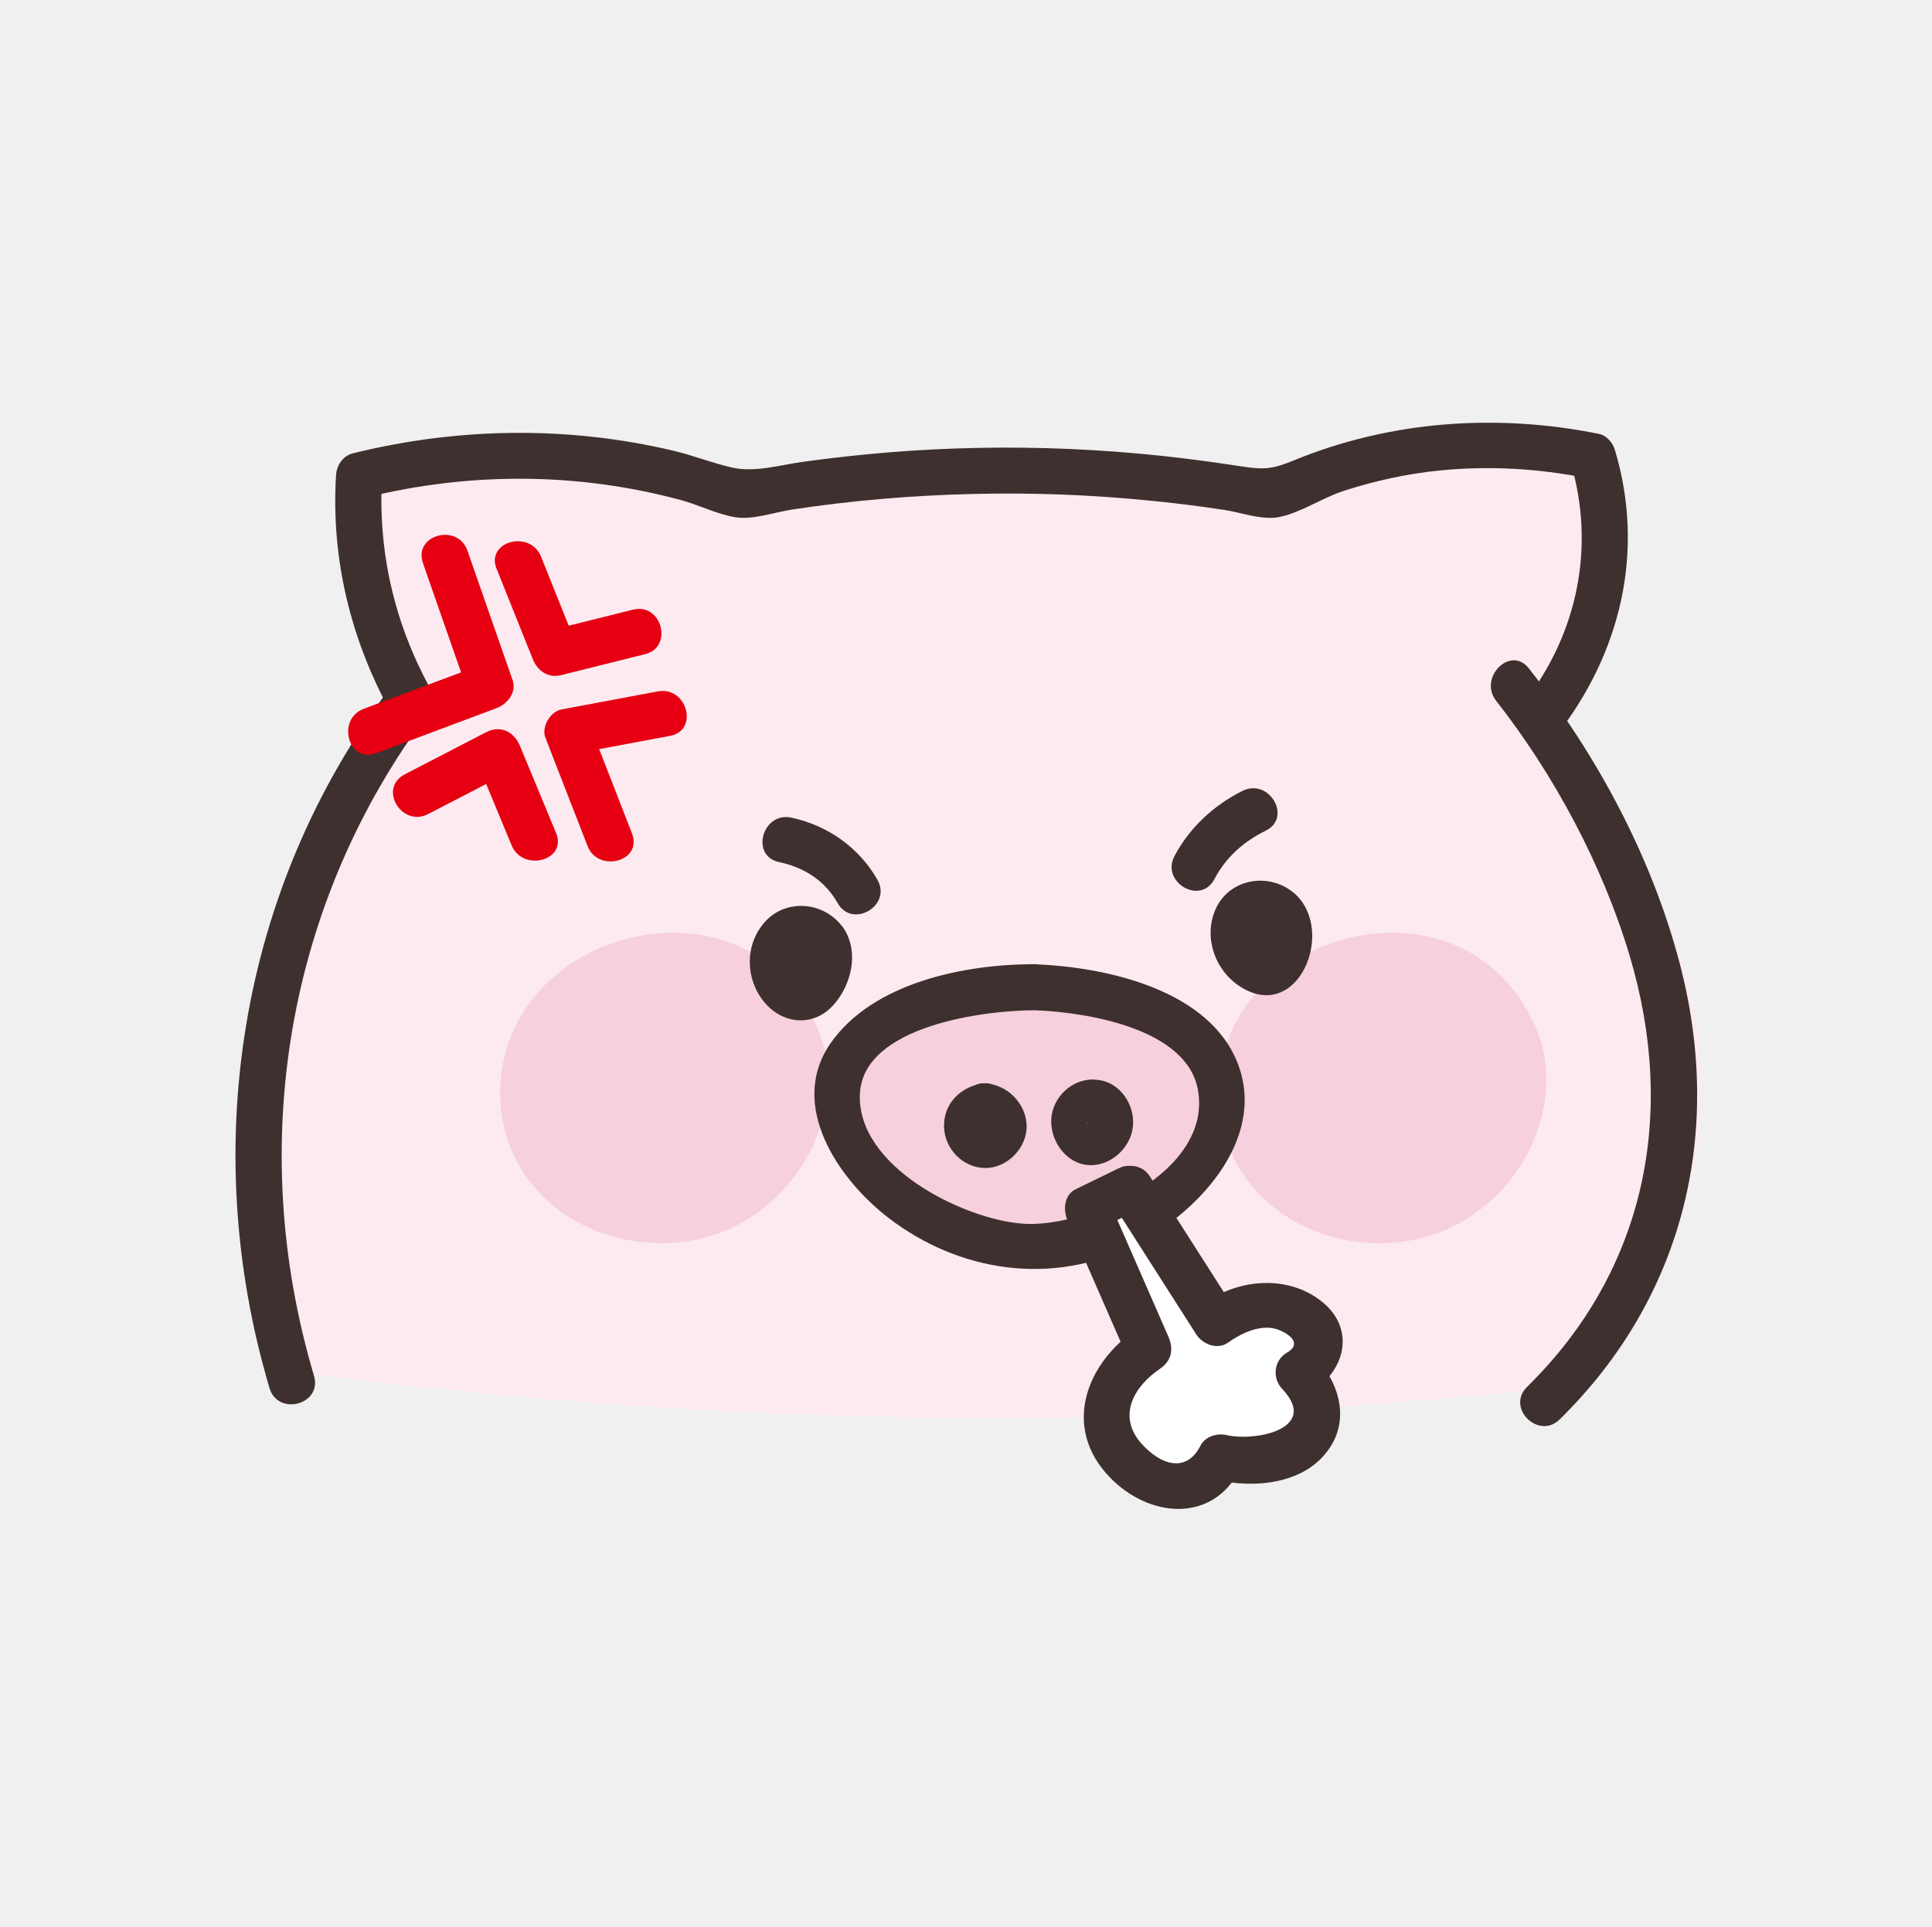
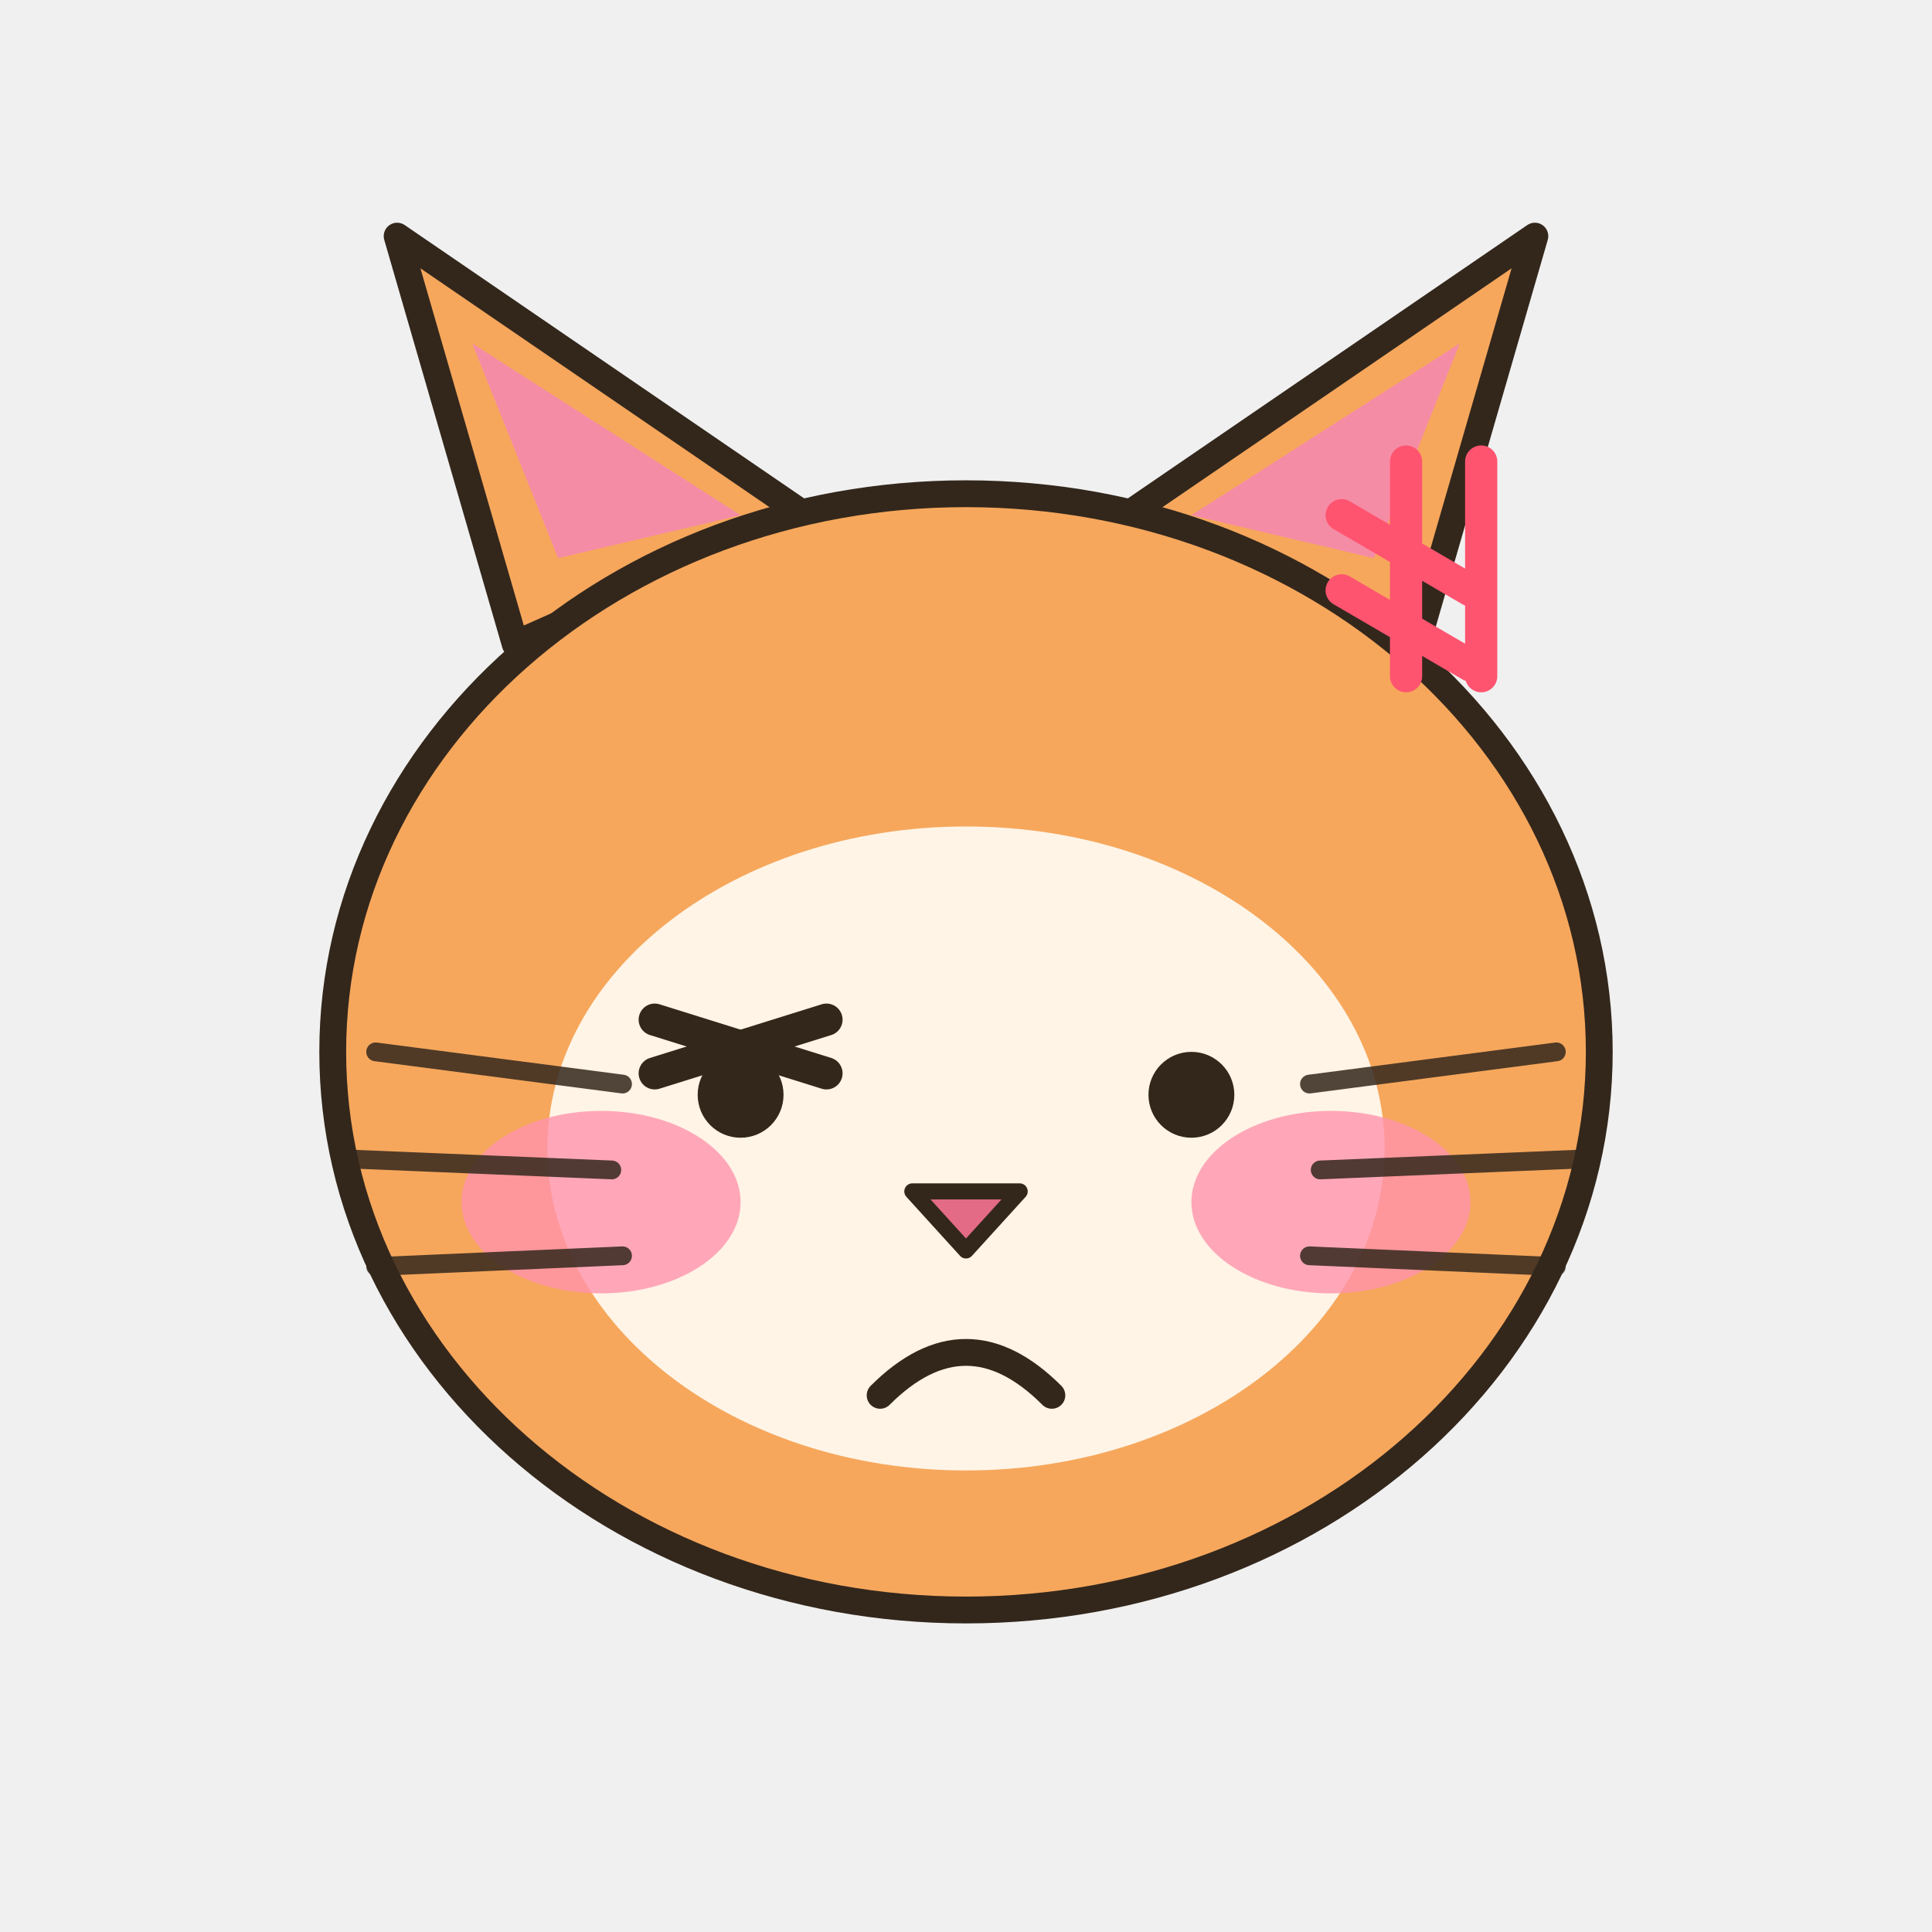
- <svg xmlns="http://www.w3.org/2000/svg" width="361" height="360" viewBox="0 0 361 360" fill="none">
-   <path d="M291.468 259.249C299.825 251.69 311.829 238.179 316.281 218.773C322.714 190.703 309.604 166.75 302.812 154.371C297.499 144.69 291.77 137.389 287.606 132.613C291.095 128.539 298.203 119.101 300.141 105.274C301.534 95.349 299.696 87.231 298.217 82.497C290.679 80.891 278.301 79.241 263.482 81.723C252.785 83.516 244.299 86.901 238.412 89.784C226.58 87.589 212.723 85.839 197.215 85.352C174.456 84.649 154.712 86.886 139.075 89.784C130.273 86.011 114.392 80.633 94.232 81.465C83.491 81.909 74.474 83.989 67.696 86.141C67.294 91.734 67.366 99.695 69.621 108.918C71.846 117.968 75.393 125.054 78.308 129.873C74.589 134.735 69.649 141.721 64.767 150.599C58.119 162.676 47.867 181.796 46.56 207.37C45.555 227.178 50.264 244.06 55.477 256.424C93.514 261.458 137.166 265.001 185.455 264.986C224.081 264.986 259.591 262.706 291.44 259.249H291.468Z" fill="#FCEAF0" />
-   <path d="M138.041 176.818C123.682 170.479 104.743 176.661 97.089 190.287C92.179 199.022 91.705 211.242 98.956 220.752C106.667 230.878 120.251 234.177 131.336 231.38C147.418 227.321 157.412 210.626 154.038 195.952C153.851 195.164 150.706 182.412 138.027 176.818H138.041Z" fill="#F7D0DD" />
-   <path d="M272.299 176.818C257.94 170.479 239 176.661 231.347 190.287C226.436 199.022 225.962 211.242 233.214 220.752C240.924 230.878 254.508 234.177 265.593 231.38C281.675 227.321 291.669 210.626 288.295 195.952C288.108 195.164 284.964 182.412 272.285 176.818H272.299Z" fill="#F7D0DD" />
-   <path d="M193.439 184.506C205.658 184.779 225.187 190.057 227.944 202.335C230.873 215.373 213.771 231.438 196.239 232.958C175.303 234.78 154.038 215.861 156.55 202.421C158.733 190.731 178.735 184.162 193.439 184.506Z" fill="#F7D0DD" />
-   <path d="M193.439 188.809C202.772 189.168 221.54 192.065 223.794 203.483C226.838 218.988 203.045 229.616 191.012 228.684C179.927 227.823 160.111 218.027 160.671 204.487C161.203 191.649 184.134 188.781 193.439 188.809C198.981 188.838 198.996 180.232 193.439 180.203C180.473 180.146 163.055 183.574 155.143 195.049C147.231 206.523 156.565 220.379 166.114 227.68C179.353 237.792 196.555 240.287 211.646 232.843C223.392 227.049 236.617 213.279 231.404 199.079C226.206 184.951 206.664 180.72 193.439 180.218C187.896 180.003 187.896 188.609 193.439 188.824V188.809Z" fill="#3E302E" />
-   <path d="M204.567 201.761C200.317 201.532 196.626 205.06 196.425 209.234C196.253 212.849 198.723 216.779 202.37 217.596C206.477 218.514 210.641 215.402 211.546 211.4C212.45 207.398 209.952 202.751 205.701 201.905C203.418 201.46 201.049 202.55 200.403 204.917C199.814 207.04 201.121 209.751 203.418 210.21C203.935 210.31 203.72 210.41 203.548 210.181C203.533 210.152 202.815 209.535 203.217 209.88C203.174 209.521 203.519 210.138 203.217 209.88C203.26 210.353 203.189 209.578 203.189 209.492C203.217 209.005 203.504 209.062 203.146 209.435C203.49 209.076 203.203 209.435 203.031 209.507C203.691 209.191 203.95 209.163 204.725 209.378C205.256 209.535 204.495 209.076 204.826 209.421C204.897 209.492 205.5 209.98 205.127 209.693C205.012 209.478 204.998 209.492 205.098 209.722C205.199 210.023 205.185 209.966 205.041 209.55C205.055 209.105 205.041 209.206 205.041 209.607C205.041 210.037 204.826 210.066 205.041 209.679C204.926 209.908 204.797 210.095 204.668 210.31C204.983 209.779 204.926 210.109 204.581 210.281C204.366 210.382 203.648 210.324 204.581 210.382C206.908 210.511 208.889 208.316 208.889 206.079C208.889 203.64 206.908 201.905 204.581 201.776L204.567 201.761Z" fill="#3E302E" />
-   <path d="M183.861 202.45C179.64 202.952 176.28 206.15 176.395 210.582C176.509 214.713 179.898 218.242 184.062 218.285C188.226 218.328 191.96 214.484 191.831 210.31C191.701 206.136 188.054 202.55 183.861 202.45C181.607 202.393 179.453 204.472 179.554 206.753C179.654 209.033 181.449 210.998 183.861 211.056C183.459 211.056 183.344 210.841 183.775 211.056C183.545 210.941 183.359 210.841 183.129 210.712L183.402 210.984C183.172 210.654 183.129 210.626 183.287 210.884C183.517 211.5 183.115 210.267 183.287 210.898C183.402 211.343 183.244 210.611 183.258 210.482C183.287 210.224 183.445 210.066 183.502 209.851C183.56 209.636 183.215 209.98 183.402 209.923C183.675 209.851 183.718 209.679 184.077 209.679C184.35 209.679 184.536 209.822 184.78 209.908C184.364 209.765 184.464 209.822 184.809 209.937C184.953 209.98 185.283 210.382 184.866 209.937C185.053 210.138 185.182 210.439 184.938 209.966C185.082 210.253 184.967 210.611 185.01 210.066C185.01 210.181 184.737 211.056 184.953 210.654C185.168 210.253 184.895 210.783 184.737 210.855C184.393 211.013 184.249 211.027 183.861 211.07C186.087 210.812 188.284 209.277 188.169 206.767C188.069 204.659 186.259 202.177 183.861 202.464V202.45Z" fill="#3E302E" />
-   <path fill-rule="evenodd" clip-rule="evenodd" d="M142.866 172.358C146.628 168.069 153.406 168.399 157.039 172.731L157.053 172.745C157.098 172.799 157.142 172.853 157.185 172.908C157.379 173.117 157.56 173.354 157.728 173.62C160.528 178.081 159.092 184.019 155.761 187.791C151.999 192.022 146.183 191.449 142.737 187.203C139.291 182.957 139.104 176.646 142.866 172.358Z" fill="#3E302E" />
-   <path fill-rule="evenodd" clip-rule="evenodd" d="M227.039 170.135C229.337 164.569 236.272 162.963 241.111 166.377L241.068 166.362C241.149 166.419 241.228 166.478 241.306 166.538C241.533 166.683 241.755 166.853 241.973 167.051C249.669 174.065 242.504 191.363 231.677 184.349C227.039 181.351 224.9 175.312 227.039 170.135Z" fill="#3E302E" />
-   <path d="M232.18 147.802C226.809 150.47 222.272 154.673 219.457 159.98C216.873 164.871 224.296 169.231 226.895 164.326C229.078 160.195 232.366 157.283 236.53 155.232C241.499 152.765 237.133 145.349 232.18 147.802Z" fill="#3E302E" />
-   <path d="M145.58 161.113C150.247 162.102 154.138 164.569 156.522 168.786C159.25 173.606 166.688 169.274 163.96 164.44C160.542 158.402 154.626 154.242 147.863 152.808C142.45 151.66 140.138 159.951 145.566 161.113H145.58Z" fill="#3E302E" />
-   <path d="M291.425 265.273C314.759 242.381 322.096 211.4 313.854 180.031C308.599 160.037 298.389 141.118 285.653 124.896C282.235 120.536 276.176 126.675 279.564 130.977C290.276 144.632 299.437 161.6 304.506 178.611C313.308 208.115 307.608 237.333 285.337 259.192C281.374 263.079 287.462 269.16 291.425 265.273Z" fill="#3E302E" />
-   <path d="M72.88 128.553C44.65 166.061 37.054 214.685 50.365 259.436C51.944 264.728 60.258 262.476 58.679 257.141C45.957 214.383 53.38 168.686 80.318 132.885C83.649 128.453 76.168 124.164 72.88 128.539V128.553Z" fill="#3E302E" />
-   <path d="M290.75 137.532C302.826 122.156 307.436 103.051 301.749 84.089C301.333 82.727 300.213 81.379 298.734 81.077C279.622 77.233 259.749 78.625 241.657 86.083C237.32 87.876 235.726 87.747 231.16 87.044C226.594 86.341 221.784 85.696 217.074 85.194C205.73 83.989 194.329 83.487 182.914 83.702C171.498 83.917 160.987 84.807 150.103 86.298C145.724 86.901 141.114 88.335 136.821 87.388C133.102 86.556 129.498 85.093 125.764 84.219C106.078 79.571 85.573 79.858 65.945 84.721C64.02 85.194 62.9 87.001 62.785 88.866C61.852 104.313 65.471 119.316 72.88 132.885C75.536 137.747 82.974 133.416 80.318 128.539C73.612 116.247 70.554 102.822 71.401 88.866L68.242 93.011C87.641 88.206 107.902 88.235 127.229 93.456C130.503 94.345 133.992 96.095 137.323 96.654C140.655 97.213 144.604 95.751 147.978 95.234C159.092 93.542 170.321 92.595 181.549 92.322C192.778 92.05 202.973 92.437 213.628 93.441C218.725 93.915 223.823 94.531 228.891 95.32C232.022 95.808 235.841 97.242 238.957 96.64C242.949 95.879 247.127 93.011 251.047 91.749C256.848 89.87 262.865 88.55 268.939 87.933C278.143 87.015 287.405 87.532 296.465 89.353L293.45 86.341C298.174 102.105 294.8 118.513 284.662 131.408C281.273 135.711 287.333 141.85 290.75 137.489V137.532Z" fill="#3E302E" />
-   <path d="M211.187 222.057C216.542 230.448 221.898 238.839 227.254 247.215C228.145 246.555 234.032 242.367 240.264 244.461C240.967 244.705 246.797 246.656 246.826 250.772C246.854 254.2 242.848 256.395 242.633 256.51C242.891 256.768 247.616 261.573 245.792 266.492C243.954 271.412 236.157 274.783 228.058 272.345C226.508 276.303 223.952 277.293 223.334 277.508C217.806 279.416 209.291 274.381 207.166 267.869C205.357 262.276 208.329 255.85 214.661 252.034C210.856 243.328 207.051 234.636 203.246 225.93C205.902 224.639 208.544 223.348 211.201 222.057H211.187Z" fill="white" />
-   <path d="M207.468 224.237C212.824 232.628 218.179 241.019 223.535 249.395C224.713 251.231 227.455 252.321 229.423 250.944C232.108 249.051 236.028 247.143 239.359 248.707C241.341 249.639 243.121 251.246 240.45 252.809C238.009 254.243 237.679 257.557 239.574 259.565C246.654 267.038 234.549 269.447 229.179 268.199C227.412 267.783 225.187 268.443 224.311 270.179C221.683 275.385 216.83 273.808 213.24 269.734C208.746 264.642 211.818 259.134 216.801 255.764C218.897 254.344 219.328 252.135 218.352 249.883C214.547 241.177 210.741 232.485 206.936 223.778L205.386 229.659C208.042 228.368 210.684 227.077 213.34 225.786C218.323 223.362 213.958 215.933 208.99 218.357C206.333 219.647 203.691 220.938 201.035 222.229C198.78 223.334 198.622 226.116 199.484 228.11C203.289 236.816 207.094 245.508 210.899 254.215L212.45 248.334C202.815 254.86 198.436 266.837 207.367 276.088C214.733 283.719 226.594 284.737 231.749 274.525L226.881 276.504C234.391 278.254 244.299 277.479 248.764 270.107C252.153 264.499 249.884 257.944 245.663 253.483L244.787 260.239C251.349 256.395 253.359 248.434 247.084 243.328C240.809 238.222 231.62 238.91 225.072 243.515L230.959 245.064C225.603 236.673 220.247 228.282 214.891 219.906C211.919 215.244 204.452 219.561 207.453 224.252L207.468 224.237Z" fill="#3E302E" />
-   <path d="M79.011 105.188C81.826 113.235 84.64 121.281 87.44 129.342L90.456 124.05C82.96 126.861 75.465 129.672 67.969 132.469C62.829 134.391 65.054 142.725 70.267 140.774C77.762 137.963 85.257 135.151 92.753 132.354C94.821 131.58 96.587 129.414 95.768 127.062C92.954 119.015 90.14 110.969 87.34 102.908C85.53 97.716 77.202 99.953 79.026 105.203L79.011 105.188Z" fill="#E60012" />
-   <path d="M80.002 152.134C85.056 149.509 90.125 146.898 95.18 144.274L88.847 141.706C91.102 147.128 93.342 152.564 95.596 157.986C97.692 163.035 106.021 160.826 103.91 155.691C101.656 150.269 99.416 144.833 97.161 139.411C96.07 136.786 93.543 135.438 90.829 136.844C85.775 139.469 80.706 142.079 75.651 144.704C70.597 147.329 75.077 154.687 80.002 152.134Z" fill="#E60012" />
-   <path d="M118.111 155.82C115.483 149.079 112.87 142.337 110.242 135.596L107.227 140.889C113.229 139.77 119.217 138.637 125.219 137.518C130.661 136.5 128.363 128.209 122.921 129.213C116.919 130.332 110.932 131.465 104.929 132.584C102.804 132.986 101.124 135.84 101.914 137.877C104.542 144.618 107.155 151.359 109.783 158.101C111.764 163.207 120.107 160.984 118.097 155.806L118.111 155.82Z" fill="#E60012" />
-   <path d="M92.796 106.307C95.05 111.93 97.29 117.538 99.545 123.16C100.421 125.355 102.373 126.789 104.843 126.172C110.084 124.867 115.34 123.548 120.581 122.242C125.822 120.937 123.682 112.604 118.283 113.938C112.884 115.272 107.787 116.563 102.546 117.868L107.844 120.88C105.59 115.257 103.35 109.649 101.096 104.027C99.056 98.949 90.728 101.158 92.782 106.321L92.796 106.307Z" fill="#E60012" />
+ <svg xmlns="http://www.w3.org/2000/svg" width="360" height="360" viewBox="0 0 360 360" fill="none">
+   <path d="M96 120 L74 44 L150 96 Z" fill="#F6A75C" stroke="#33271C" stroke-width="5" stroke-linejoin="round" />
+   <path d="M264 120 L286 44 L210 96 Z" fill="#F6A75C" stroke="#33271C" stroke-width="5" stroke-linejoin="round" />
+   <path d="M104 104 L88 64 L138 96 Z" fill="#F58CA6" />
+   <path d="M256 104 L272 64 L222 96 Z" fill="#F58CA6" />
+   <ellipse cx="180" cy="196" rx="118" ry="104" fill="#F6A75C" stroke="#33271C" stroke-width="5" />
+   <ellipse cx="180" cy="214" rx="78" ry="60" fill="#FFF4E6" />
+   <ellipse cx="112" cy="224" rx="26" ry="17" fill="#FF93AC" opacity="0.8" />
+   <ellipse cx="248" cy="224" rx="26" ry="17" fill="#FF93AC" opacity="0.8" />
+   <g stroke="#33271C" stroke-width="3.5" stroke-linecap="round" fill="none" opacity="0.85">
+     <path d="M70 196 L116 202" />
+     <path d="M66 216 L114 218" />
+     <path d="M70 236 L116 234" />
+     <path d="M290 196 L244 202" />
+     <path d="M294 216 L246 218" />
+     <path d="M290 236 L244 234" />
+   </g>
+   <path d="M122 190 L154 200" stroke="#33271C" stroke-width="6" fill="none" stroke-linecap="round" transform="scale(1,1) translate(0,0)" />
+   <circle cx="138" cy="204" r="8" fill="#33271C" />
+   <path d="M206 190 L238 200" stroke="#33271C" stroke-width="6" fill="none" stroke-linecap="round" transform="scale(-1,1) translate(-360,0)" />
+   <circle cx="222" cy="204" r="8" fill="#33271C" />
+   <path d="M170 222 h20 l-10 11 Z" fill="#E36B86" stroke="#33271C" stroke-width="3" stroke-linejoin="round" />
+   <path d="M164 260 q16 -16 32 0" stroke="#33271C" stroke-width="5" fill="none" stroke-linecap="round" />
+   <g stroke="#FF5470" stroke-width="6" stroke-linecap="round">
+     <path d="M250 96 l24 14 M250 110 l24 14 M262 86 l0 40 M276 86 l0 40" />
+   </g>
</svg>
